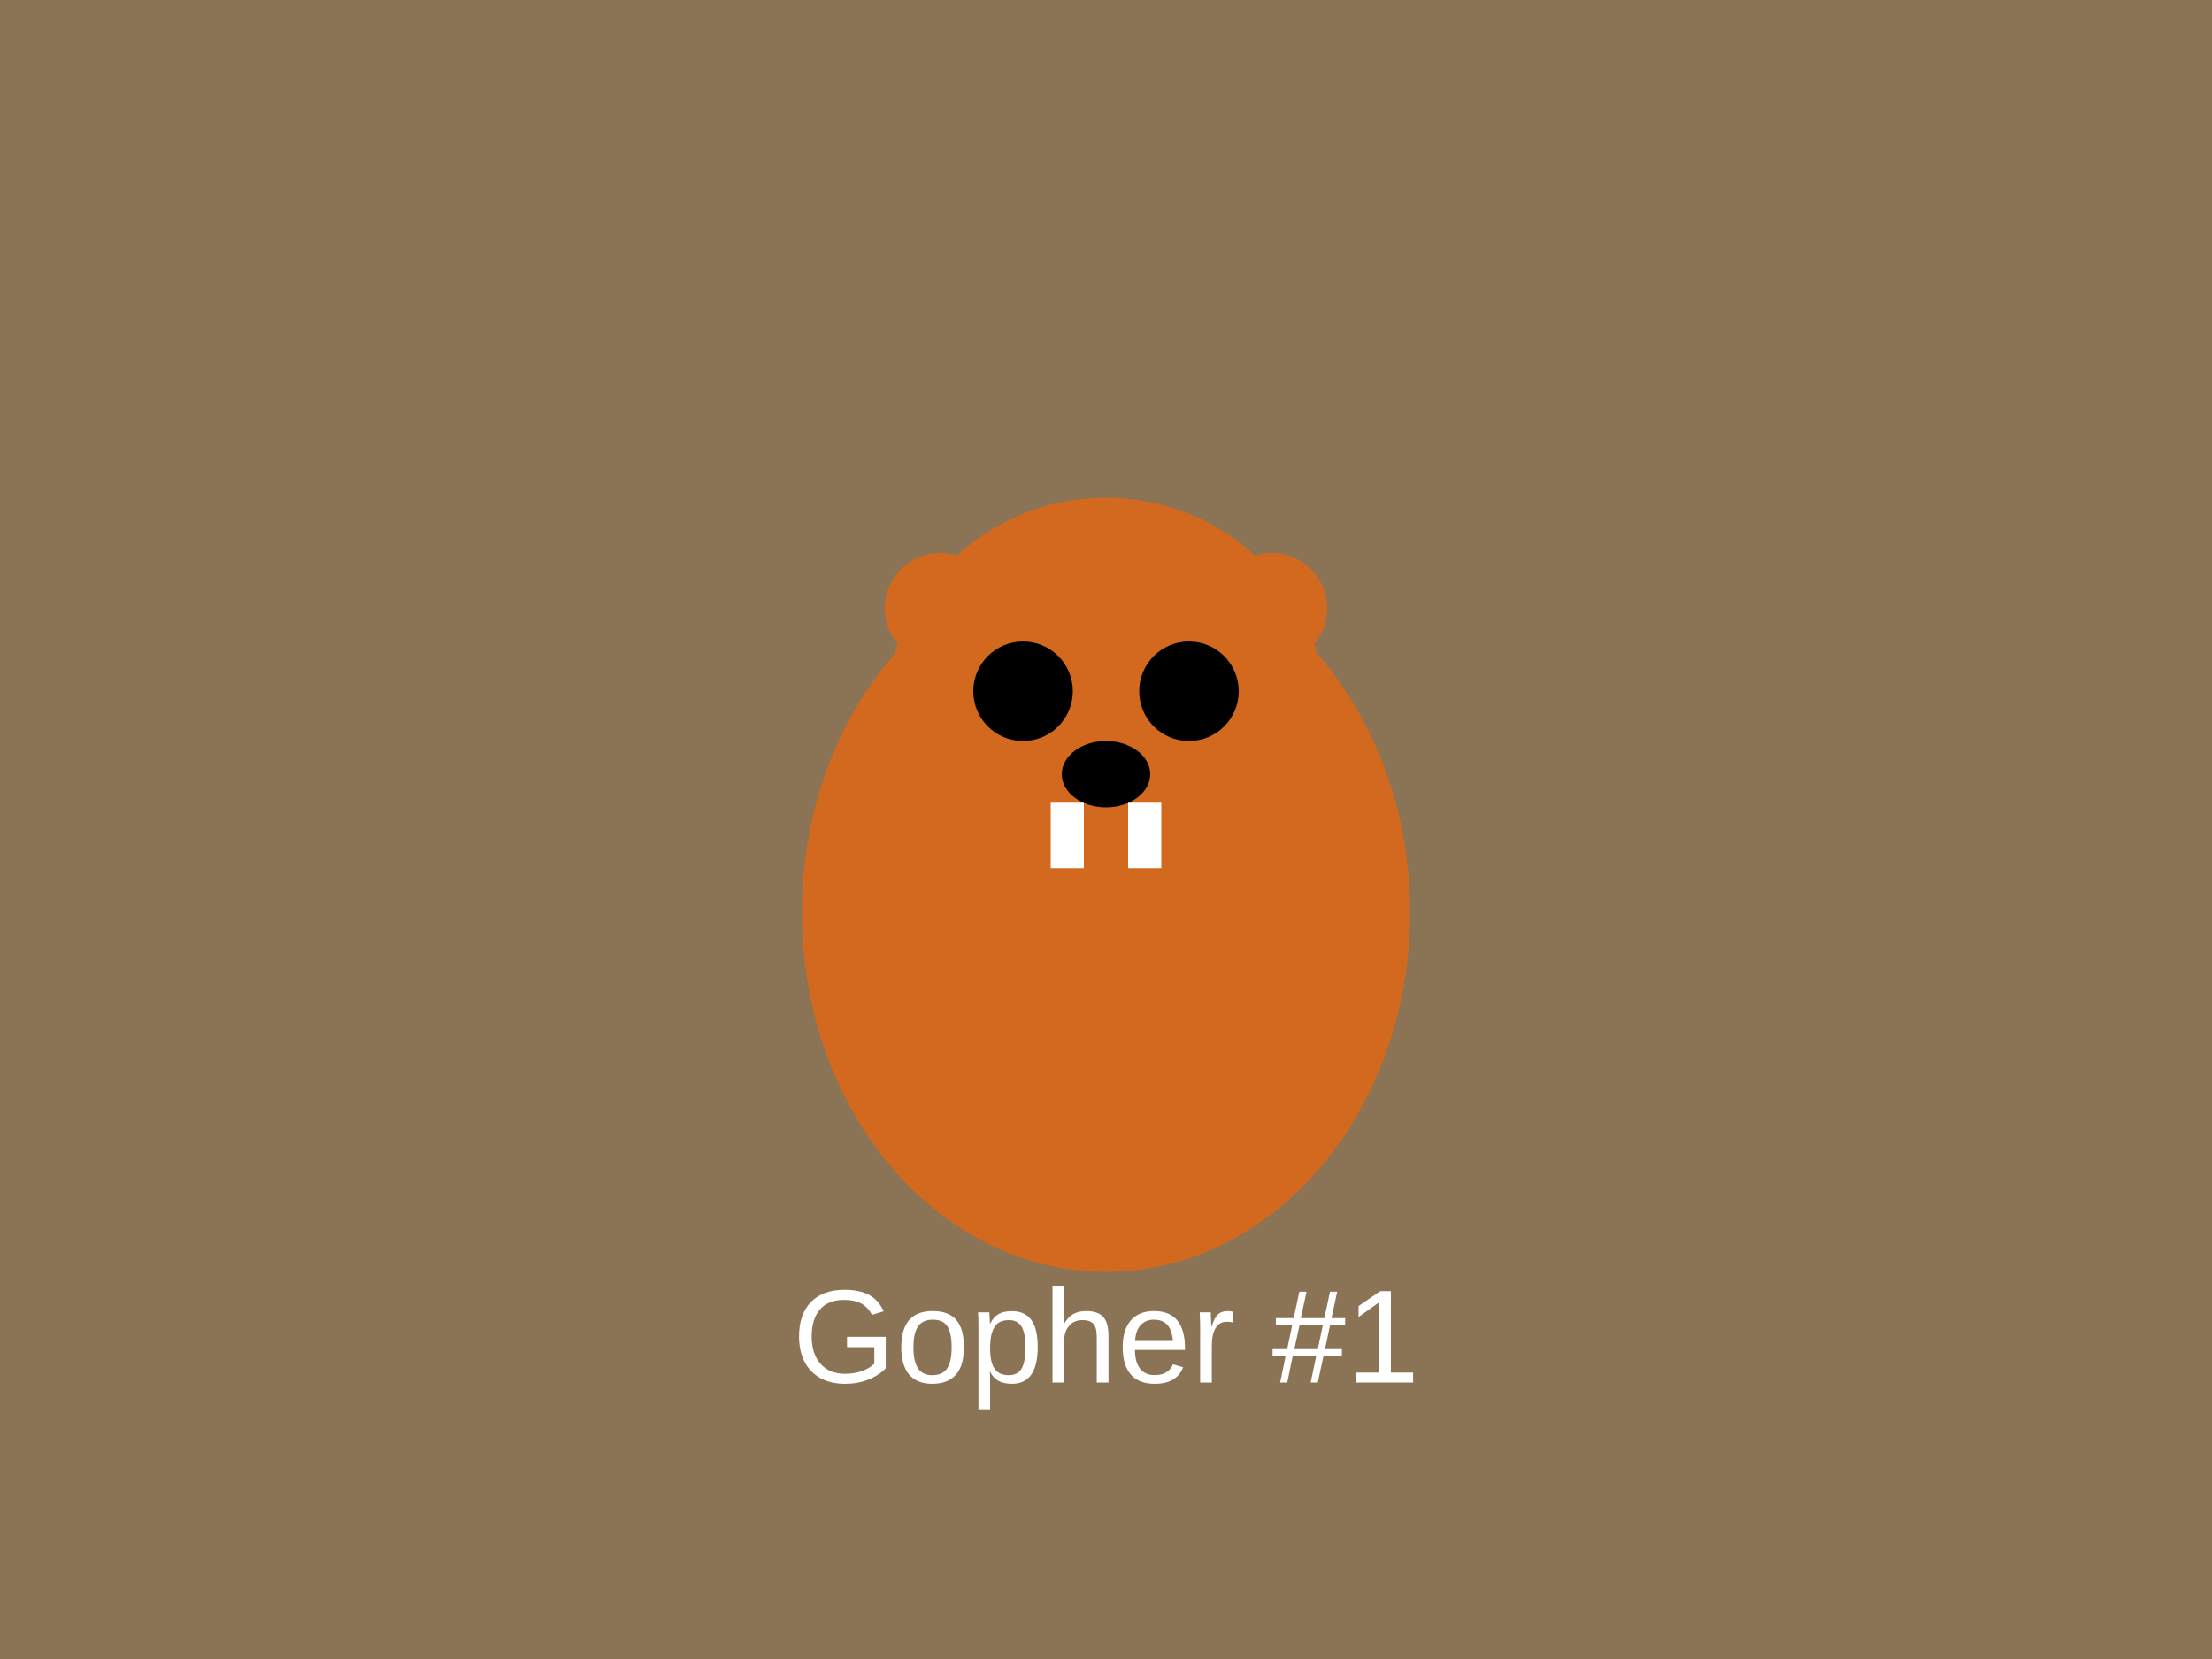
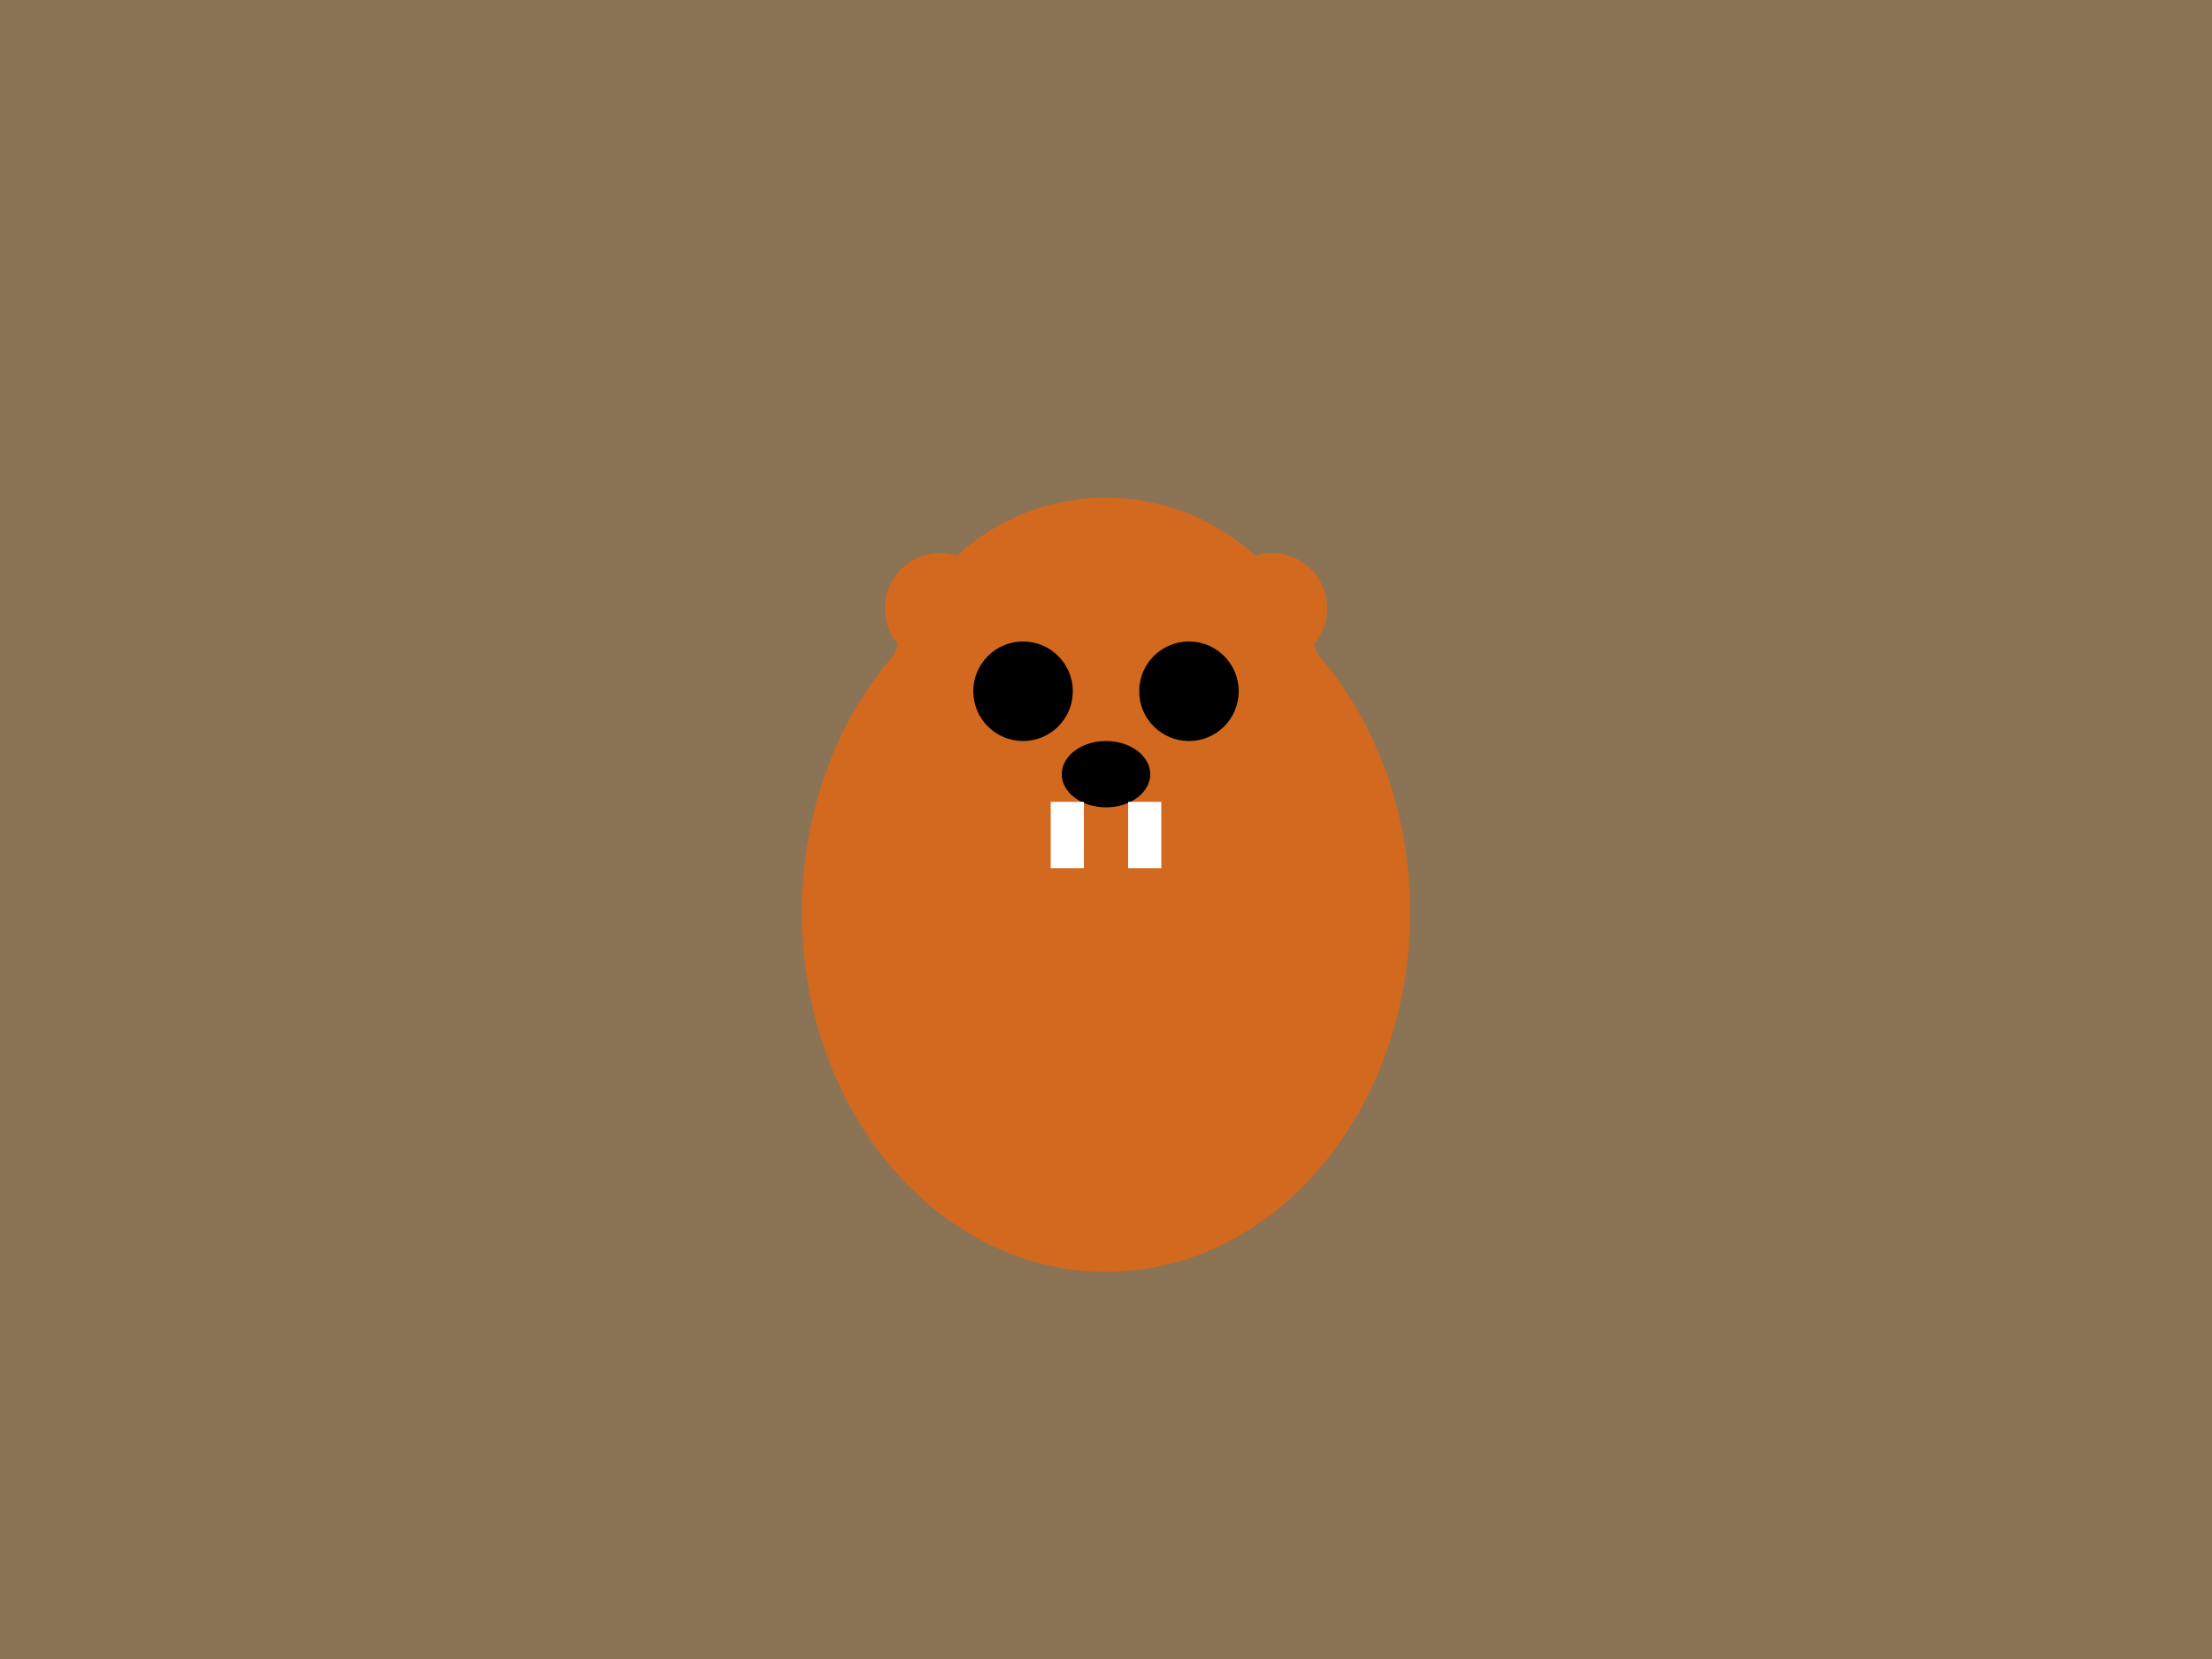
<svg xmlns="http://www.w3.org/2000/svg" width="400" height="300" viewBox="0 0 400 300">
  <rect width="400" height="300" fill="#8B7355" />
  <ellipse cx="200" cy="165" rx="55" ry="65" fill="#D2691E" />
  <circle cx="200" cy="130" r="40" fill="#D2691E" />
  <circle cx="185" cy="125" r="9" fill="#000" />
  <circle cx="215" cy="125" r="9" fill="#000" />
  <ellipse cx="200" cy="140" rx="8" ry="6" fill="#000" />
  <circle cx="170" cy="110" r="10" fill="#D2691E" />
  <circle cx="230" cy="110" r="10" fill="#D2691E" />
  <rect x="190" y="145" width="6" height="12" fill="#FFF" />
  <rect x="204" y="145" width="6" height="12" fill="#FFF" />
-   <text x="200" y="250" font-family="Arial" font-size="24" fill="#FFF" text-anchor="middle">Gopher #1</text>
</svg>
